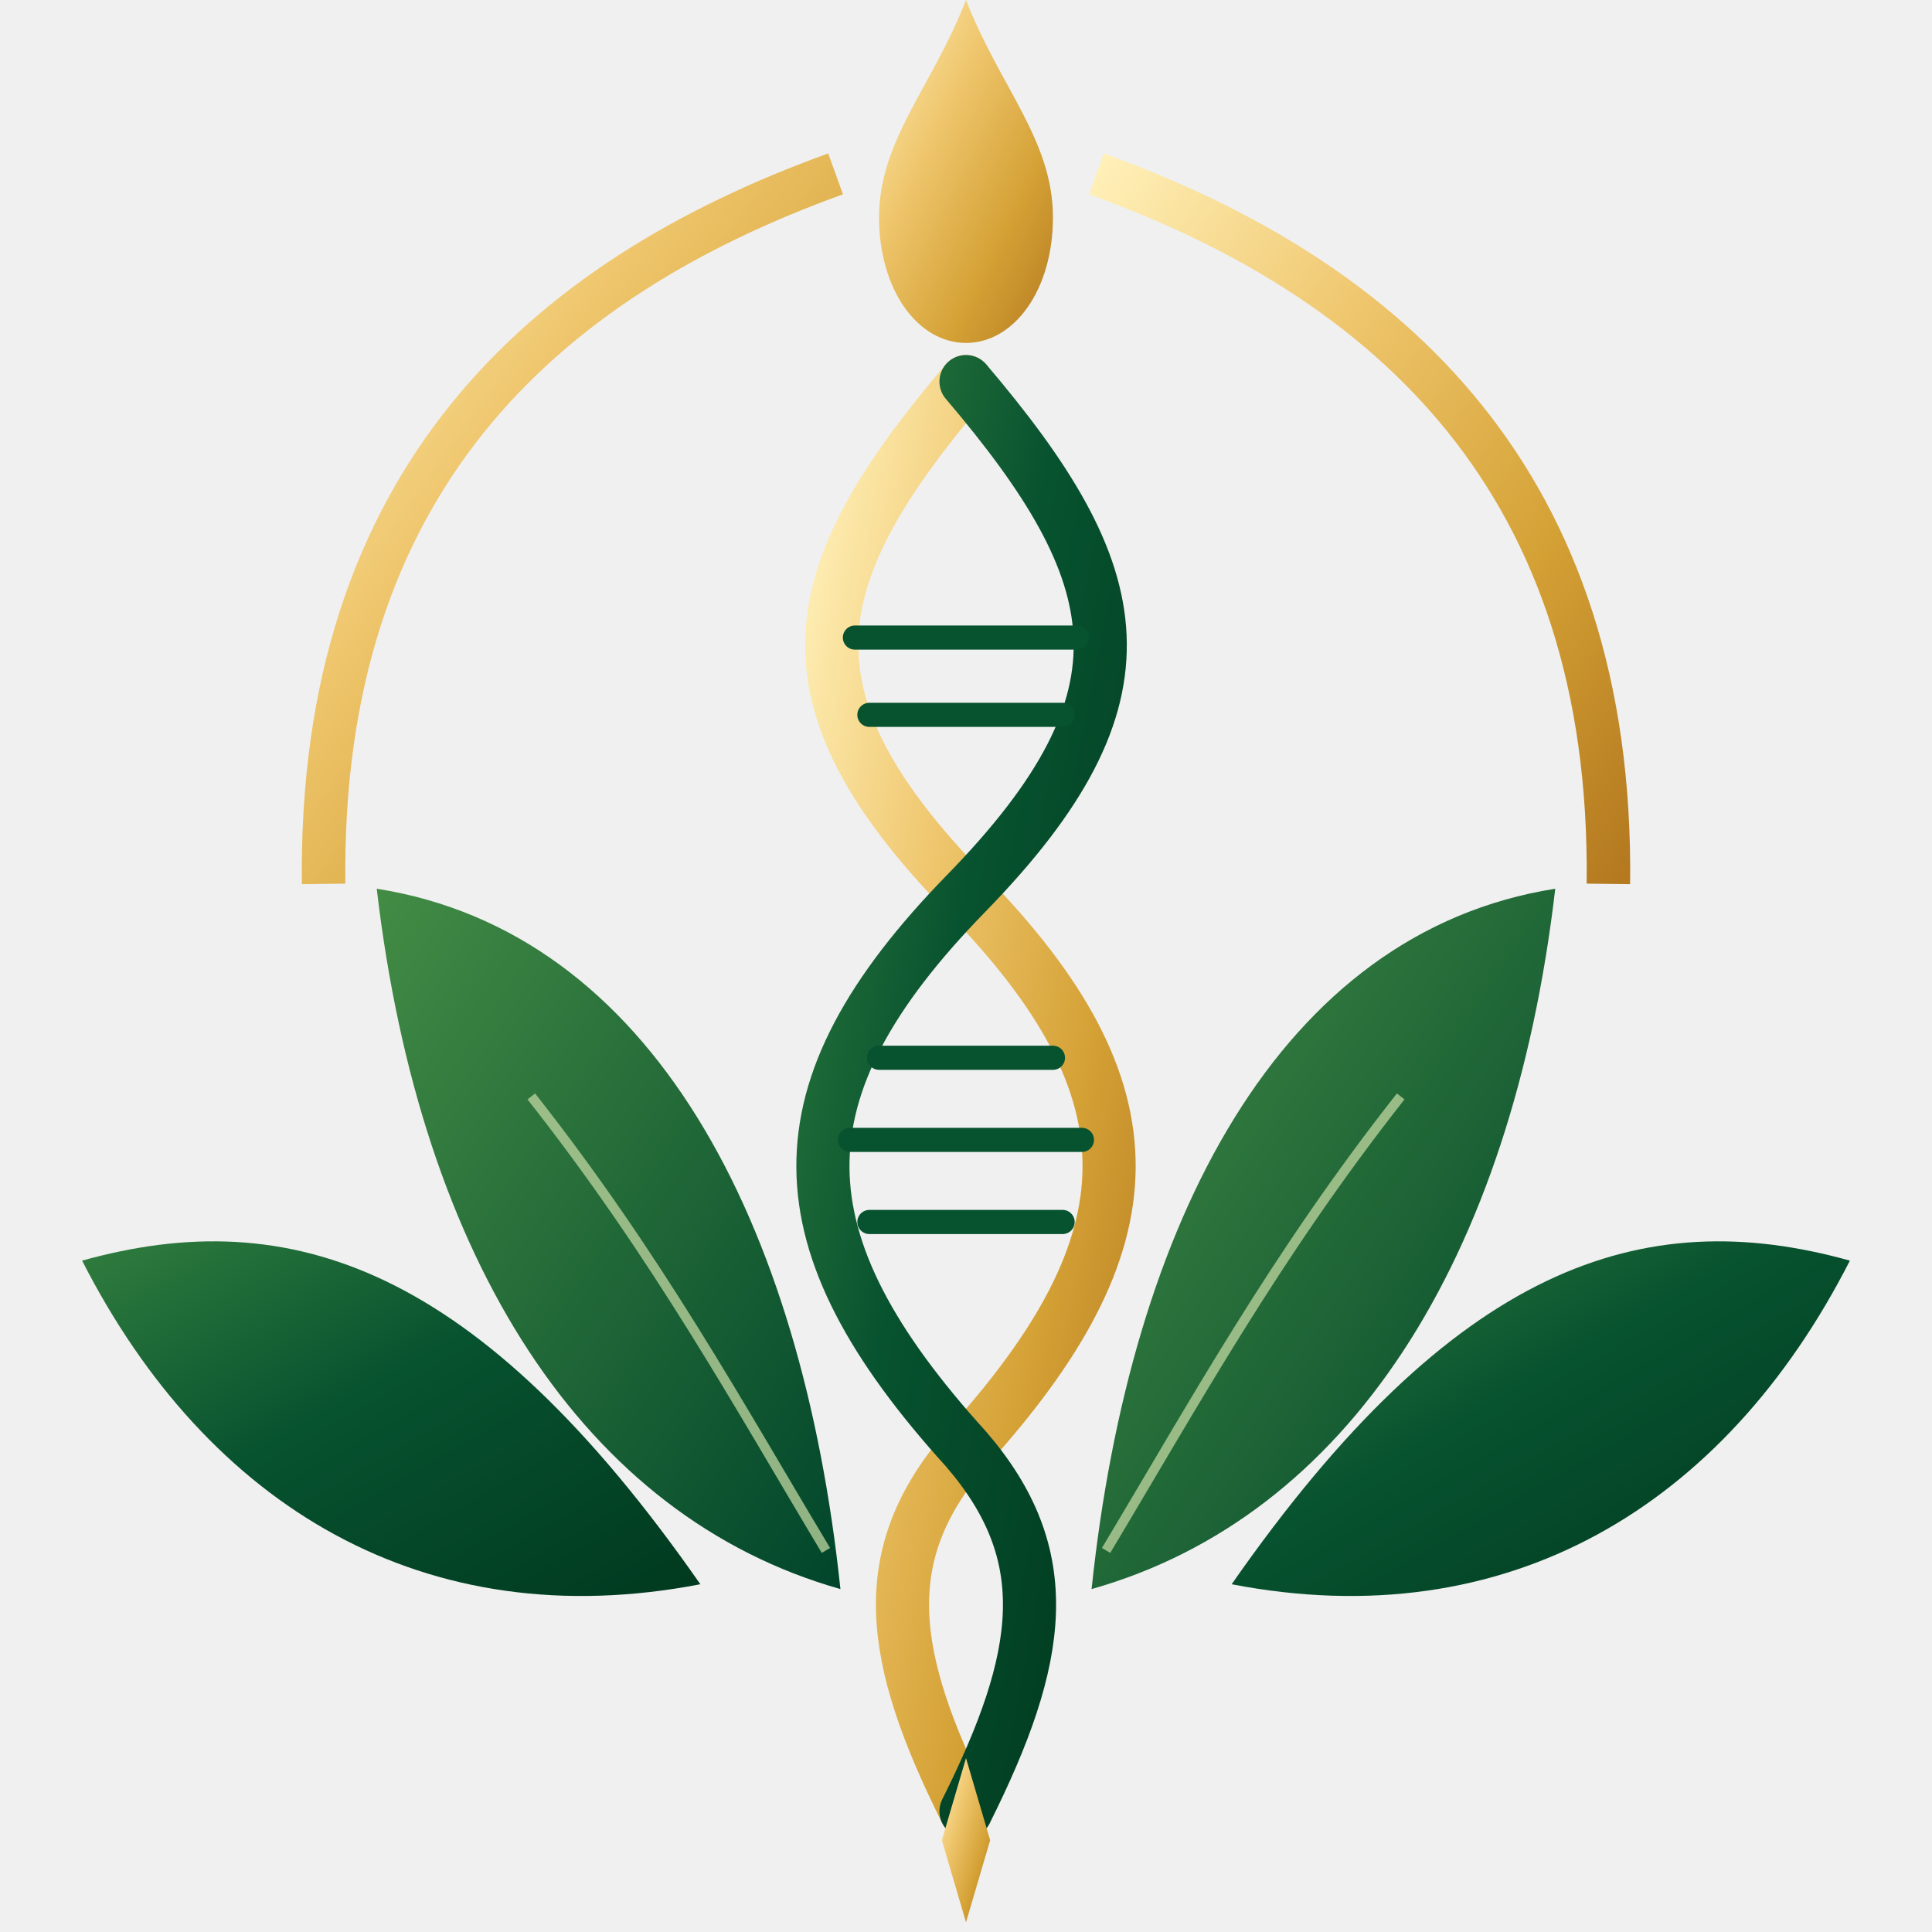
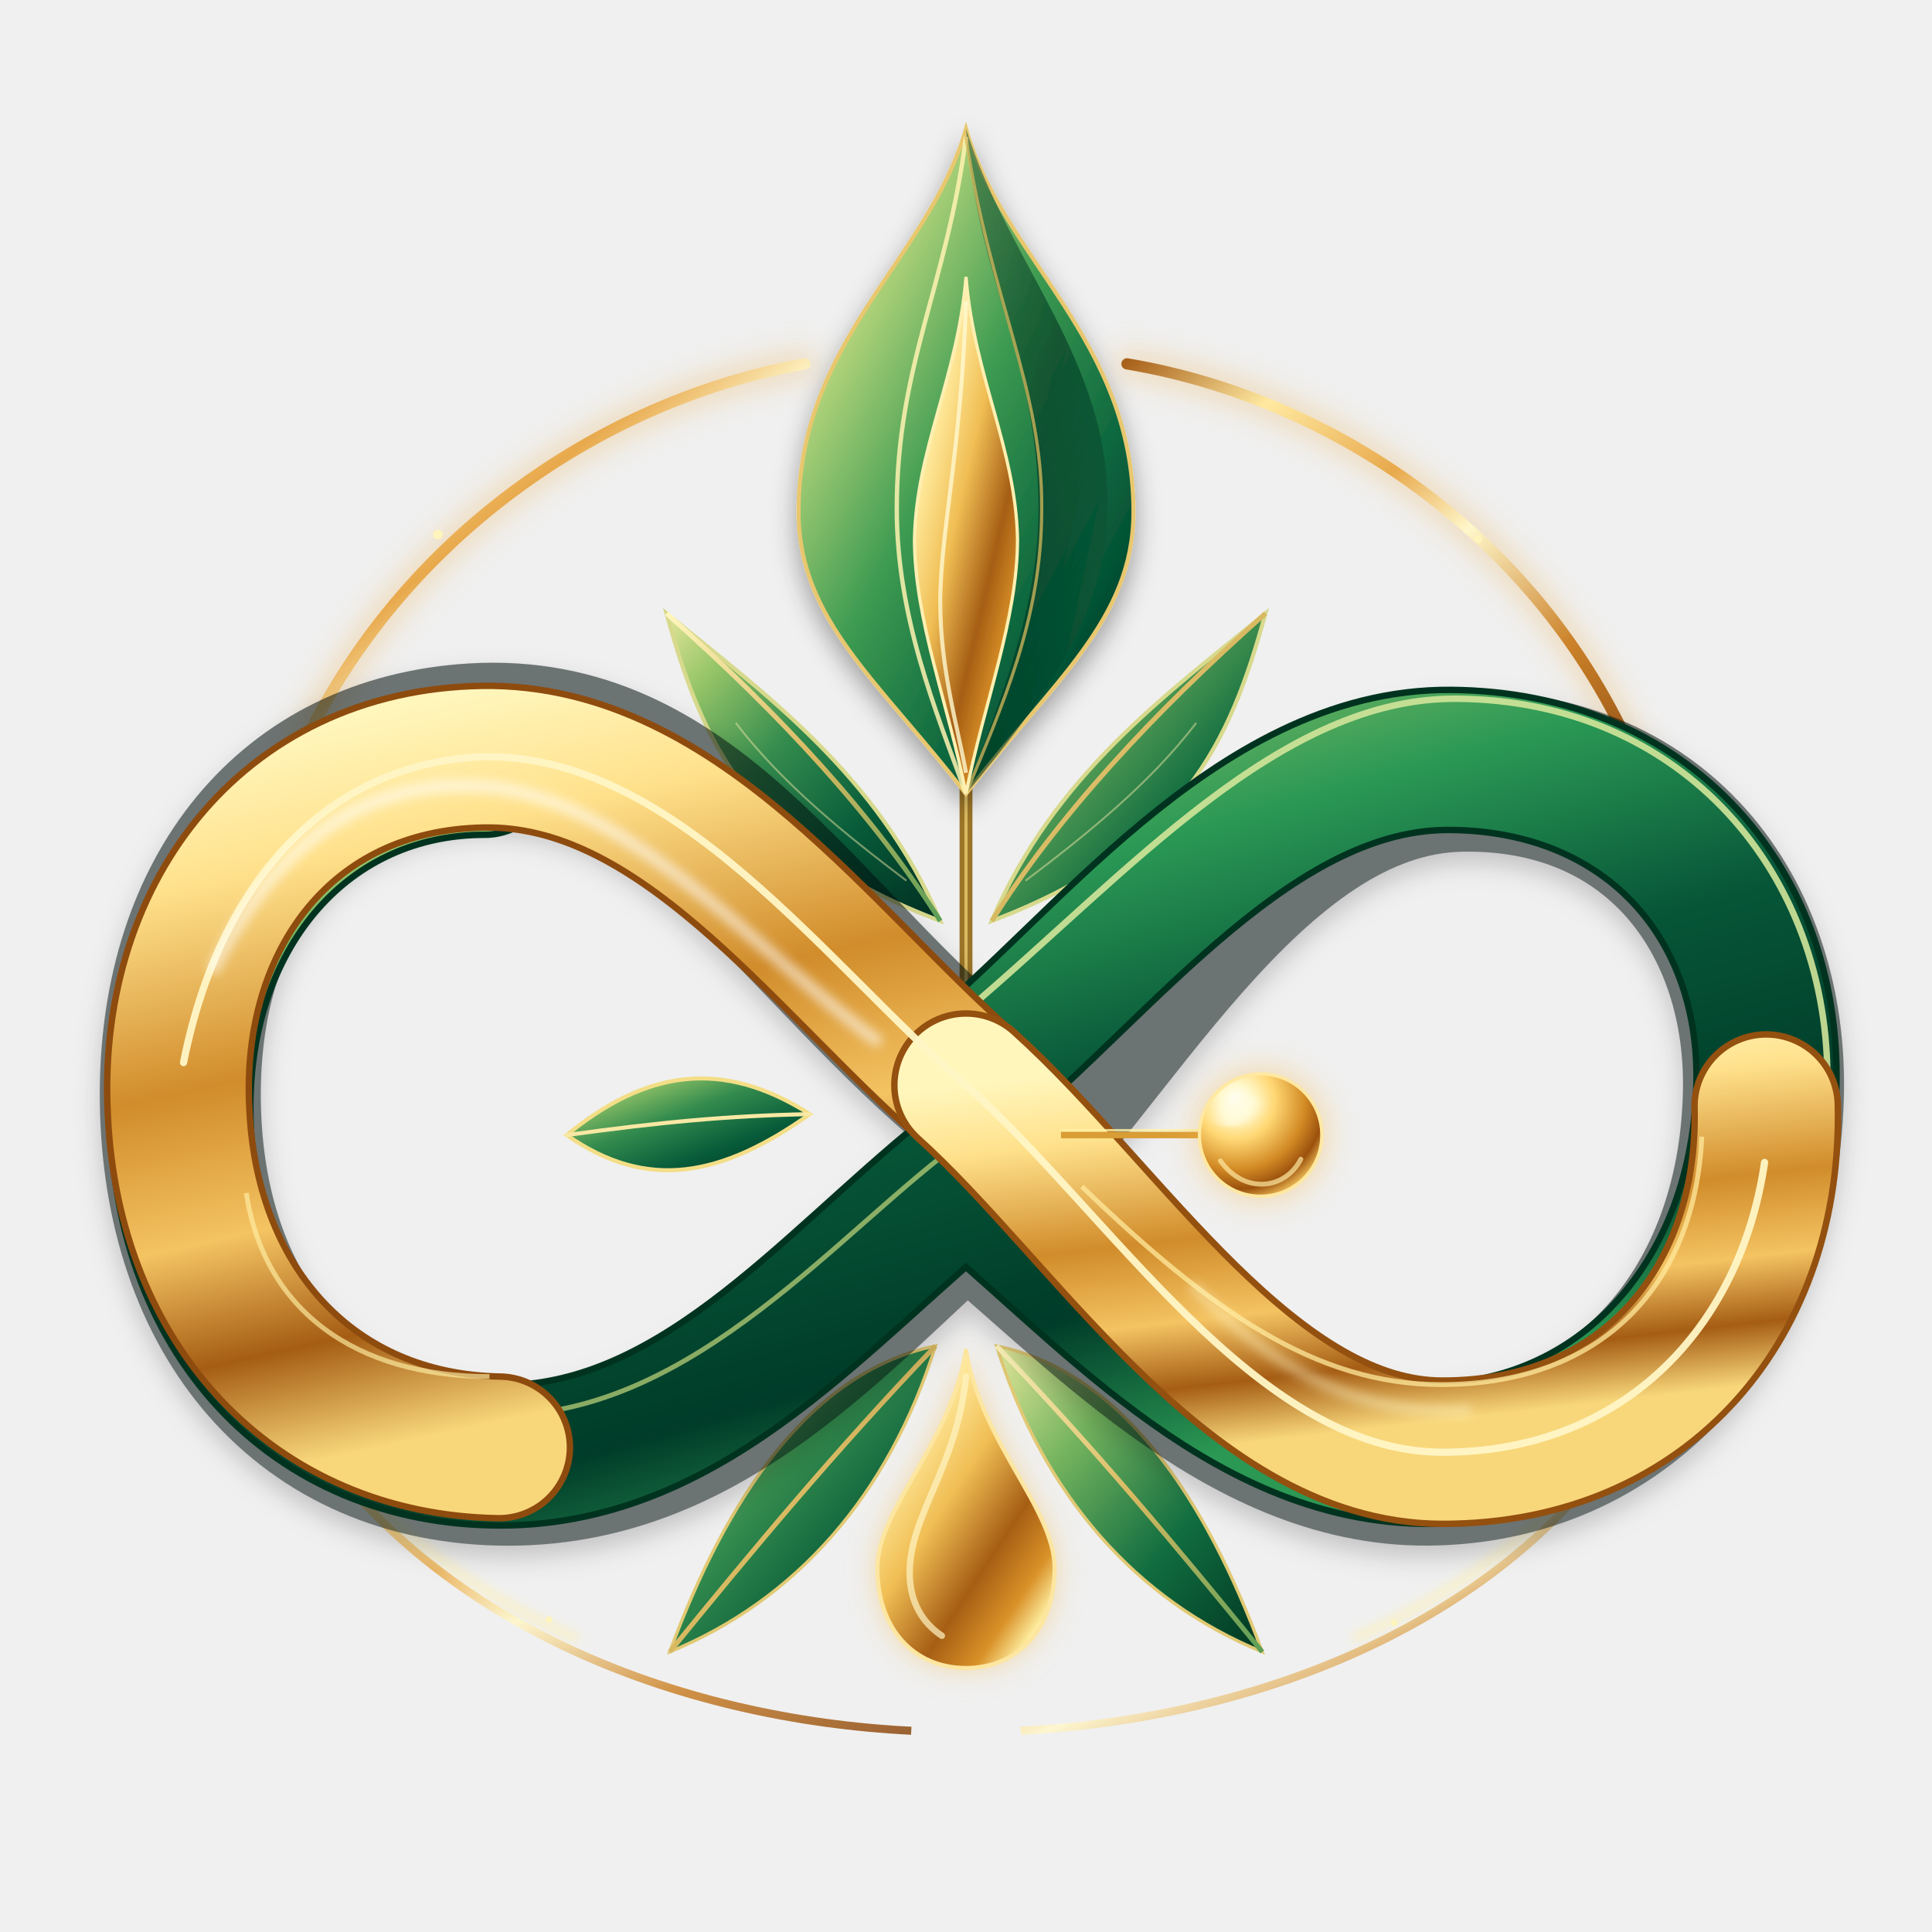
- <svg xmlns="http://www.w3.org/2000/svg" viewBox="0 0 400 400">
+ <svg xmlns="http://www.w3.org/2000/svg" viewBox="0 0 1200 1200" width="1200" height="1200" fill="none" role="img" aria-labelledby="atreya-title atreya-desc">
  <defs>
-     <linearGradient id="gold" x1="0%" y1="0%" x2="100%" y2="100%">
-       <stop offset="0%" stop-color="#FFF0B8" />
-       <stop offset="35%" stop-color="#EFC66D" />
-       <stop offset="70%" stop-color="#D4A135" />
-       <stop offset="100%" stop-color="#B57A20" />
+     <linearGradient id="inf-gold" x1="0" y1="0" x2="1" y2="1">
+       <stop offset="0" stop-color="#8E4A0C" />
+       <stop offset=".12" stop-color="#D9972D" />
+       <stop offset=".24" stop-color="#FFF5B5" />
+       <stop offset=".37" stop-color="#F8D875" />
+       <stop offset=".53" stop-color="#BC7620" />
+       <stop offset=".69" stop-color="#F9D270" />
+       <stop offset=".83" stop-color="#FFF0A3" />
+       <stop offset="1" stop-color="#96500E" />
    </linearGradient>
-     <linearGradient id="green" x1="0%" y1="0%" x2="100%" y2="100%">
-       <stop offset="0%" stop-color="#317D3E" />
-       <stop offset="45%" stop-color="#07522F" />
-       <stop offset="100%" stop-color="#00391F" />
+     <linearGradient id="inf-gold-face" x1="0" y1="0" x2=".25" y2="1">
+       <stop offset="0" stop-color="#FFF6BC" />
+       <stop offset=".18" stop-color="#FFE18C" />
+       <stop offset=".46" stop-color="#D18C2B" />
+       <stop offset=".67" stop-color="#F4C362" />
+       <stop offset=".84" stop-color="#A55D14" />
+       <stop offset="1" stop-color="#F8D77B" />
    </linearGradient>
-     <linearGradient id="lightGreen" x1="0%" y1="0%" x2="100%" y2="100%">
-       <stop offset="0%" stop-color="#438C45" />
-       <stop offset="100%" stop-color="#00452B" />
+     <linearGradient id="inf-gold-edge" x1="0" y1="0" x2="1" y2="0">
+       <stop offset="0" stop-color="#8F4B13" />
+       <stop offset=".25" stop-color="#E6AB48" />
+       <stop offset=".5" stop-color="#FFF8CE" />
+       <stop offset=".78" stop-color="#E9AD45" />
+       <stop offset="1" stop-color="#7D430F" />
    </linearGradient>
+     <linearGradient id="inf-green" x1=".1" y1="0" x2=".85" y2="1">
+       <stop offset="0" stop-color="#B9D86D" />
+       <stop offset=".15" stop-color="#61B15B" />
+       <stop offset=".34" stop-color="#0E7546" />
+       <stop offset=".54" stop-color="#00472F" />
+       <stop offset=".72" stop-color="#00351F" />
+       <stop offset=".87" stop-color="#167B49" />
+       <stop offset="1" stop-color="#8FBD60" />
+     </linearGradient>
+     <linearGradient id="inf-green-face" x1="0" y1="0" x2=".65" y2="1">
+       <stop offset="0" stop-color="#D4E58B" />
+       <stop offset=".18" stop-color="#84BC65" />
+       <stop offset=".36" stop-color="#2B9955" />
+       <stop offset=".58" stop-color="#075638" />
+       <stop offset=".82" stop-color="#003C29" />
+       <stop offset="1" stop-color="#2B9854" />
+     </linearGradient>
+     <linearGradient id="inf-green-dark" x1="0" y1="0" x2="1" y2="1">
+       <stop offset="0" stop-color="#185C37" />
+       <stop offset=".5" stop-color="#00301F" />
+       <stop offset="1" stop-color="#0D6A43" />
+     </linearGradient>
+     <linearGradient id="inf-leaf" x1="0" y1="0" x2="1" y2="1">
+       <stop offset="0" stop-color="#E4E69A" />
+       <stop offset=".17" stop-color="#98C668" />
+       <stop offset=".42" stop-color="#348C4E" />
+       <stop offset=".7" stop-color="#075B39" />
+       <stop offset="1" stop-color="#002D21" />
+     </linearGradient>
+     <linearGradient id="inf-leaf-right" x1="0" y1="0" x2="1" y2="1">
+       <stop offset="0" stop-color="#E5E99C" />
+       <stop offset=".3" stop-color="#75B45E" />
+       <stop offset=".65" stop-color="#116D40" />
+       <stop offset="1" stop-color="#003621" />
+     </linearGradient>
+     <linearGradient id="inf-leaf-top" x1=".05" y1=".05" x2=".95" y2="1">
+       <stop offset="0" stop-color="#FFF4B2" />
+       <stop offset=".18" stop-color="#B9D77C" />
+       <stop offset=".45" stop-color="#3C9A51" />
+       <stop offset=".73" stop-color="#08613C" />
+       <stop offset="1" stop-color="#002C20" />
+     </linearGradient>
+     <linearGradient id="inf-halo" x1="0" y1="0" x2="1" y2="1">
+       <stop offset="0" stop-color="#A9621B" />
+       <stop offset=".18" stop-color="#FFE9A0" />
+       <stop offset=".38" stop-color="#E8A94C" />
+       <stop offset=".52" stop-color="#FFF7CB" />
+       <stop offset=".75" stop-color="#CB8229" />
+       <stop offset="1" stop-color="#8C4912" />
+     </linearGradient>
+     <linearGradient id="inf-droplet" x1=".12" y1=".06" x2=".85" y2=".92">
+       <stop offset="0" stop-color="#FFF9D6" />
+       <stop offset=".2" stop-color="#FFE99B" />
+       <stop offset=".44" stop-color="#F0BE54" />
+       <stop offset=".7" stop-color="#A65E14" />
+       <stop offset=".88" stop-color="#D99128" />
+       <stop offset="1" stop-color="#FFF0A3" />
+     </linearGradient>
+     <radialGradient id="inf-orb" cx=".3" cy=".22" r=".85">
+       <stop offset="0" stop-color="#FFFFFF" />
+       <stop offset=".16" stop-color="#FFF8CB" />
+       <stop offset=".37" stop-color="#FFD875" />
+       <stop offset=".66" stop-color="#D38B25" />
+       <stop offset=".85" stop-color="#9B510D" />
+       <stop offset="1" stop-color="#F6C65D" />
+     </radialGradient>
+     <linearGradient id="inf-vein" x1="0" y1="0" x2="1" y2="1">
+       <stop offset="0" stop-color="#FFF7BE" />
+       <stop offset=".5" stop-color="#D8B961" />
+       <stop offset="1" stop-color="#5B9F57" />
+     </linearGradient>
+     <filter id="inf-soft-glow" x="-35%" y="-35%" width="170%" height="170%">
+       <feGaussianBlur stdDeviation="9" />
+     </filter>
+     <filter id="inf-small-glow" x="-35%" y="-35%" width="170%" height="170%">
+       <feGaussianBlur stdDeviation="3" />
+     </filter>
+     <filter id="inf-drop-shadow" x="-25%" y="-25%" width="150%" height="150%">
+       <feGaussianBlur in="SourceAlpha" stdDeviation="8" result="blur" />
+       <feOffset dy="7" result="offset" />
+       <feComponentTransfer in="offset" result="shadow">
+         <feFuncA type="linear" slope=".35" />
+       </feComponentTransfer>
+       <feMerge>
+         <feMergeNode in="shadow" />
+         <feMergeNode in="SourceGraphic" />
+       </feMerge>
+     </filter>
  </defs>
-   <path d="M67 183 C66 100 112 58 173 36" fill="none" stroke="url(#gold)" stroke-width="9" />
-   <path d="M227 36 C288 58 334 100 333 183" fill="none" stroke="url(#gold)" stroke-width="9" />
-   <path d="M200 0 C193 18 182 29 182 45 C182 60 190 71 200 71 C210 71 218 60 218 45 C218 29 207 18 200 0Z" fill="url(#gold)" />
-   <path d="M17 261 C60 249 99 262 145 328 C88 339 43 312 17 261Z" fill="url(#green)" />
-   <path d="M78 184 C135 193 166 253 174 329 C121 314 87 261 78 184Z" fill="url(#lightGreen)" />
-   <path d="M383 261 C340 249 301 262 255 328 C312 339 357 312 383 261Z" fill="url(#green)" />
-   <path d="M322 184 C265 193 234 253 226 329 C279 314 313 261 322 184Z" fill="url(#lightGreen)" />
-   <path d="M110 227 C136 260 153 291 171 321" fill="none" stroke="#C0D6A0" stroke-width="2" opacity=".75" />
-   <path d="M290 227 C264 260 247 291 229 321" fill="none" stroke="#C0D6A0" stroke-width="2" opacity=".75" />
-   <path d="M200 79 C166 119 160 144 200 185 C240 226 239 257 200 300 C181 322 184 343 200 375" fill="none" stroke="url(#gold)" stroke-width="11" stroke-linecap="round" />
-   <path d="M200 79 C234 119 240 144 200 185 C160 226 161 257 200 300 C219 322 216 343 200 375" fill="none" stroke="url(#green)" stroke-width="11" stroke-linecap="round" />
-   <g fill="none" stroke="#07522F" stroke-width="5" stroke-linecap="round">
-     <path d="M177 132 H223" />
-     <path d="M180 148 H220" />
-     <path d="M182 219 H218" />
-     <path d="M176 236 H224" />
-     <path d="M180 253 H220" />
+   <g>
+     <path d="M176 492          C232 346 365 250 500 226" stroke="#EBAF4B" stroke-width="16" stroke-linecap="round" opacity=".35" filter="url(#inf-soft-glow)" />
+     <path d="M700 226          C837 249 970 345 1024 492" stroke="#EBAF4B" stroke-width="16" stroke-linecap="round" opacity=".35" filter="url(#inf-soft-glow)" />
+     <path d="M176 492          C232 346 365 250 500 226" stroke="url(#inf-halo)" stroke-width="7" stroke-linecap="round" />
+     <path d="M700 226          C837 249 970 345 1024 492" stroke="url(#inf-halo)" stroke-width="7" stroke-linecap="round" />
+     <path d="M177 868          C260 1010 424 1068 566 1075" stroke="url(#inf-halo)" stroke-width="5" opacity=".85" />
+     <path d="M634 1075          C786 1067 947 1004 1024 868" stroke="url(#inf-halo)" stroke-width="5" opacity=".85" />
+     <path d="M235 937 Q290 988 359 1018" stroke="#FFF0A0" stroke-width="5" opacity=".55" filter="url(#inf-small-glow)" />
+     <path d="M840 1018 Q910 988 965 937" stroke="#FFF0A0" stroke-width="5" opacity=".55" filter="url(#inf-small-glow)" />
  </g>
-   <path d="M200 364 L205 381 L200 398 L195 381Z" fill="url(#gold)" />
+   <path d="M600 700 C600 571 600 457 600 319" stroke="#9B7428" stroke-width="8" stroke-linecap="round" />
+   <path d="M600 700 C600 571 600 457 600 319" stroke="#F3D777" stroke-width="2" opacity=".7" />
+   <g filter="url(#inf-drop-shadow)">
+     <path d="M600 80          C577 161 496 211 496 318          C496 385 546 423 600 493          C654 423 704 385 704 318          C704 211 623 161 600 80Z" fill="url(#inf-leaf-top)" stroke="#E8C76E" stroke-width="2.5" />
+     <path d="M600 80          C607 174 645 224 645 316          C645 377 622 432 600 493          C657 425 687 377 688 315          C689 224 627 165 600 80Z" fill="url(#inf-green-dark)" opacity=".58" />
+     <path d="M600 85          C588 178 557 227 557 316          C557 383 581 441 600 493" stroke="#FFF3B2" stroke-width="2.7" opacity=".85" />
+     <path d="M600 85          C614 183 648 242 647 317          C647 385 622 439 600 493" stroke="#D5B85C" stroke-width="2" opacity=".75" />
+     <path d="M600 172          C595 234 569 279 568 335          C568 385 589 437 600 493          C611 437 632 385 632 335          C631 279 605 234 600 172Z" fill="url(#inf-droplet)" stroke="#FFF0B2" stroke-width="2" />
+     <path d="M600 187          C597 280 584 331 584 374          C584 416 595 452 600 480" stroke="#FFF9D1" stroke-width="2.5" opacity=".8" />
+   </g>
+   <g>
+     <path d="M584 572          C545 481 475 431 414 381          C436 461 465 527 584 572Z" fill="url(#inf-leaf)" stroke="#D7D98C" stroke-width="2.5" />
+     <path d="M584 572          C543 507 485 444 414 381" stroke="url(#inf-vein)" stroke-width="3" />
+     <path d="M563 547          C526 519 486 487 457 449" stroke="#E6E3A0" stroke-width="1.2" opacity=".5" />
+     <path d="M616 572          C655 481 725 431 786 381          C764 461 735 527 616 572Z" fill="url(#inf-leaf-right)" stroke="#D7D98C" stroke-width="2.5" />
+     <path d="M616 572          C657 507 715 444 786 381" stroke="url(#inf-vein)" stroke-width="3" />
+     <path d="M637 547          C674 519 714 487 743 449" stroke="#E6E3A0" stroke-width="1.2" opacity=".5" />
+   </g>
+   <g>
+     <path d="M581 836          C503 852 451 931 416 1026          C494 994 552 929 581 836Z" fill="url(#inf-leaf)" stroke="#E1C974" stroke-width="2" />
+     <path d="M416 1026 C469 961 518 902 581 836" stroke="url(#inf-vein)" stroke-width="3" />
+     <path d="M619 836          C697 852 749 931 784 1026          C706 994 648 929 619 836Z" fill="url(#inf-leaf-right)" stroke="#E1C974" stroke-width="2" />
+     <path d="M784 1026 C731 961 682 902 619 836" stroke="url(#inf-vein)" stroke-width="3" />
+   </g>
+   <path d="M600 838        C591 896 545 937 545 974        C545 1012 568 1036 600 1036        C632 1036 655 1012 655 974        C655 937 609 896 600 838Z" fill="#F1B94D" opacity=".5" filter="url(#inf-soft-glow)" />
+   <path d="M600 838        C591 896 545 937 545 974        C545 1012 568 1036 600 1036        C632 1036 655 1012 655 974        C655 937 609 896 600 838Z" fill="url(#inf-droplet)" stroke="#FDE6A0" stroke-width="2.5" />
+   <path d="M600 855        C594 912 565 941 565 977        C565 995 573 1008 585 1016" stroke="#FFF5C5" stroke-width="4" stroke-linecap="round" opacity=".7" />
+   <path d="M600 670        C489 575 426 454 294 462        C180 469 113 556 112 677        C111 812 186 907 310 910        C437 913 517 814 600 741        C684 667 772 481 908 479        C1032 477 1101 573 1095 687        C1089 818 1004 909 887 910        C772 911 681 807 600 741" stroke="#000E0A" stroke-width="100" stroke-linecap="round" stroke-linejoin="round" opacity=".55" filter="url(#inf-drop-shadow)" />
+   <path d="M600 670        C685 601 779 471 901 472        C1024 473 1102 562 1097 679        C1092 809 1005 902 889 903        C771 904 683 797 600 730        C513 800 431 904 311 904        C193 904 112 817 112 688        C112 565 191 475 301 475" stroke="#00331F" stroke-width="91" stroke-linecap="round" stroke-linejoin="round" />
+   <path d="M600 670        C685 601 779 471 901 472        C1024 473 1102 562 1097 679        C1092 809 1005 902 889 903        C771 904 683 797 600 730        C513 800 431 904 311 904        C193 904 112 817 112 688        C112 565 191 475 301 475" stroke="url(#inf-green-face)" stroke-width="83" stroke-linecap="round" stroke-linejoin="round" />
+   <path d="M601 627        C701 542 795 433 905 434        C1045 435 1137 543 1135 674        C1133 797 1052 890 943 925" stroke="#D1E59A" stroke-width="4" stroke-linecap="round" opacity=".9" />
+   <path d="M154 790        C183 869 240 879 311 879        C432 879 523 762 600 707" stroke="#C3D77C" stroke-width="3" opacity=".7" stroke-linecap="round" />
+   <path d="M600 674        C510 595 422 468 300 470        C177 472 104 571 111 692        C117 812 195 897 310 899" stroke="#8E4B0E" stroke-width="92" stroke-linecap="round" stroke-linejoin="round" />
+   <path d="M600 674        C510 595 422 468 300 470        C177 472 104 571 111 692        C117 812 195 897 310 899" stroke="url(#inf-gold-face)" stroke-width="84" stroke-linecap="round" stroke-linejoin="round" />
+   <path d="M600 674        C688 753 777 902 896 902        C1024 902 1100 807 1097 687" stroke="#93500F" stroke-width="93" stroke-linecap="round" stroke-linejoin="round" />
+   <path d="M600 674        C688 753 777 902 896 902        C1024 902 1100 807 1097 687" stroke="url(#inf-gold-face)" stroke-width="85" stroke-linecap="round" stroke-linejoin="round" />
+   <path d="M114 660        C136 549 202 474 300 470        C420 468 513 599 600 674        C689 753 780 902 896 902        C1008 902 1081 825 1096 722" stroke="#FFF6C5" stroke-width="4.5" stroke-linecap="round" opacity=".95" />
+   <path d="M153 741        C164 814 221 855 304 855" stroke="#FFF0A5" stroke-width="3" opacity=".65" />
+   <path d="M672 737        C752 814 817 860 895 860        C996 860 1053 797 1057 706" stroke="#FFE99C" stroke-width="3" opacity=".75" />
+   <path d="M133 601        C177 512 239 482 306 489        C392 499 470 591 544 646" stroke="#FFFFFF" stroke-width="8" stroke-linecap="round" opacity=".55" filter="url(#inf-small-glow)" />
+   <path d="M742 800        C800 859 851 879 911 876" stroke="#FFF5C5" stroke-width="7" stroke-linecap="round" opacity=".45" filter="url(#inf-small-glow)" />
+   <path d="M352 705        C401 665 448 657 503 692        C448 731 402 740 352 705Z" fill="url(#inf-leaf)" stroke="#F3DE87" stroke-width="2.5" />
+   <path d="M352 705 C410 697 452 693 503 692" stroke="#F7E8A4" stroke-width="2.5" stroke-linecap="round" />
+   <path d="M659 705 H769" stroke="#D99D35" stroke-width="4" />
+   <path d="M659 702 H769" stroke="#FFF2A5" stroke-width="1.5" opacity=".8" />
+   <circle cx="783" cy="705" r="43" fill="#F6B746" opacity=".35" filter="url(#inf-soft-glow)" />
+   <circle cx="783" cy="705" r="38" fill="url(#inf-orb)" stroke="#FFE8A1" stroke-width="2" />
+   <ellipse cx="769" cy="690" rx="13" ry="8" fill="#FFFCE0" opacity=".75" transform="rotate(-35 769 690)" filter="url(#inf-small-glow)" />
+   <path d="M758 721 C773 742 798 739 808 720" stroke="#FFE9A2" stroke-width="3" opacity=".7" stroke-linecap="round" />
+   <g fill="#FFF4BB">
+     <circle cx="272" cy="332" r="3" />
+     <circle cx="918" cy="335" r="2.5" />
+     <circle cx="341" cy="1006" r="2" />
+     <circle cx="866" cy="1008" r="2" />
+   </g>
</svg>
